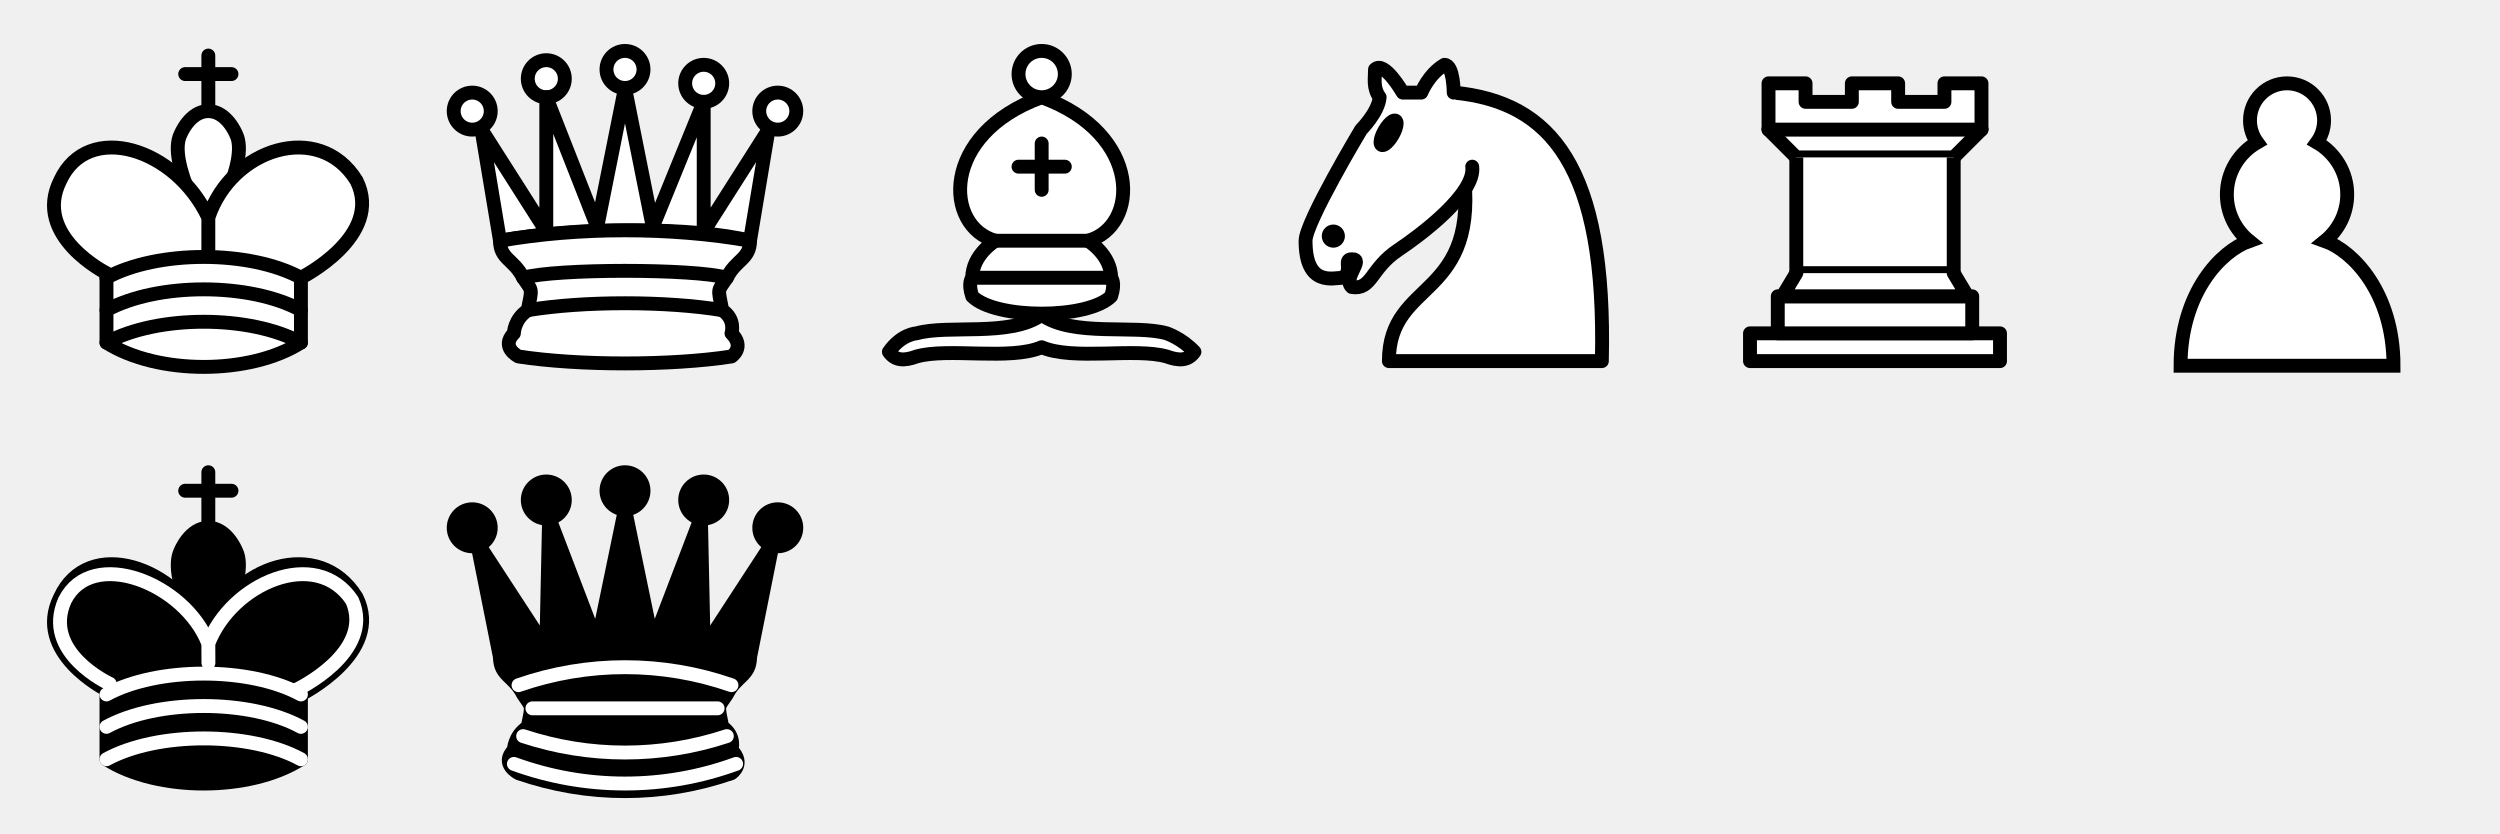
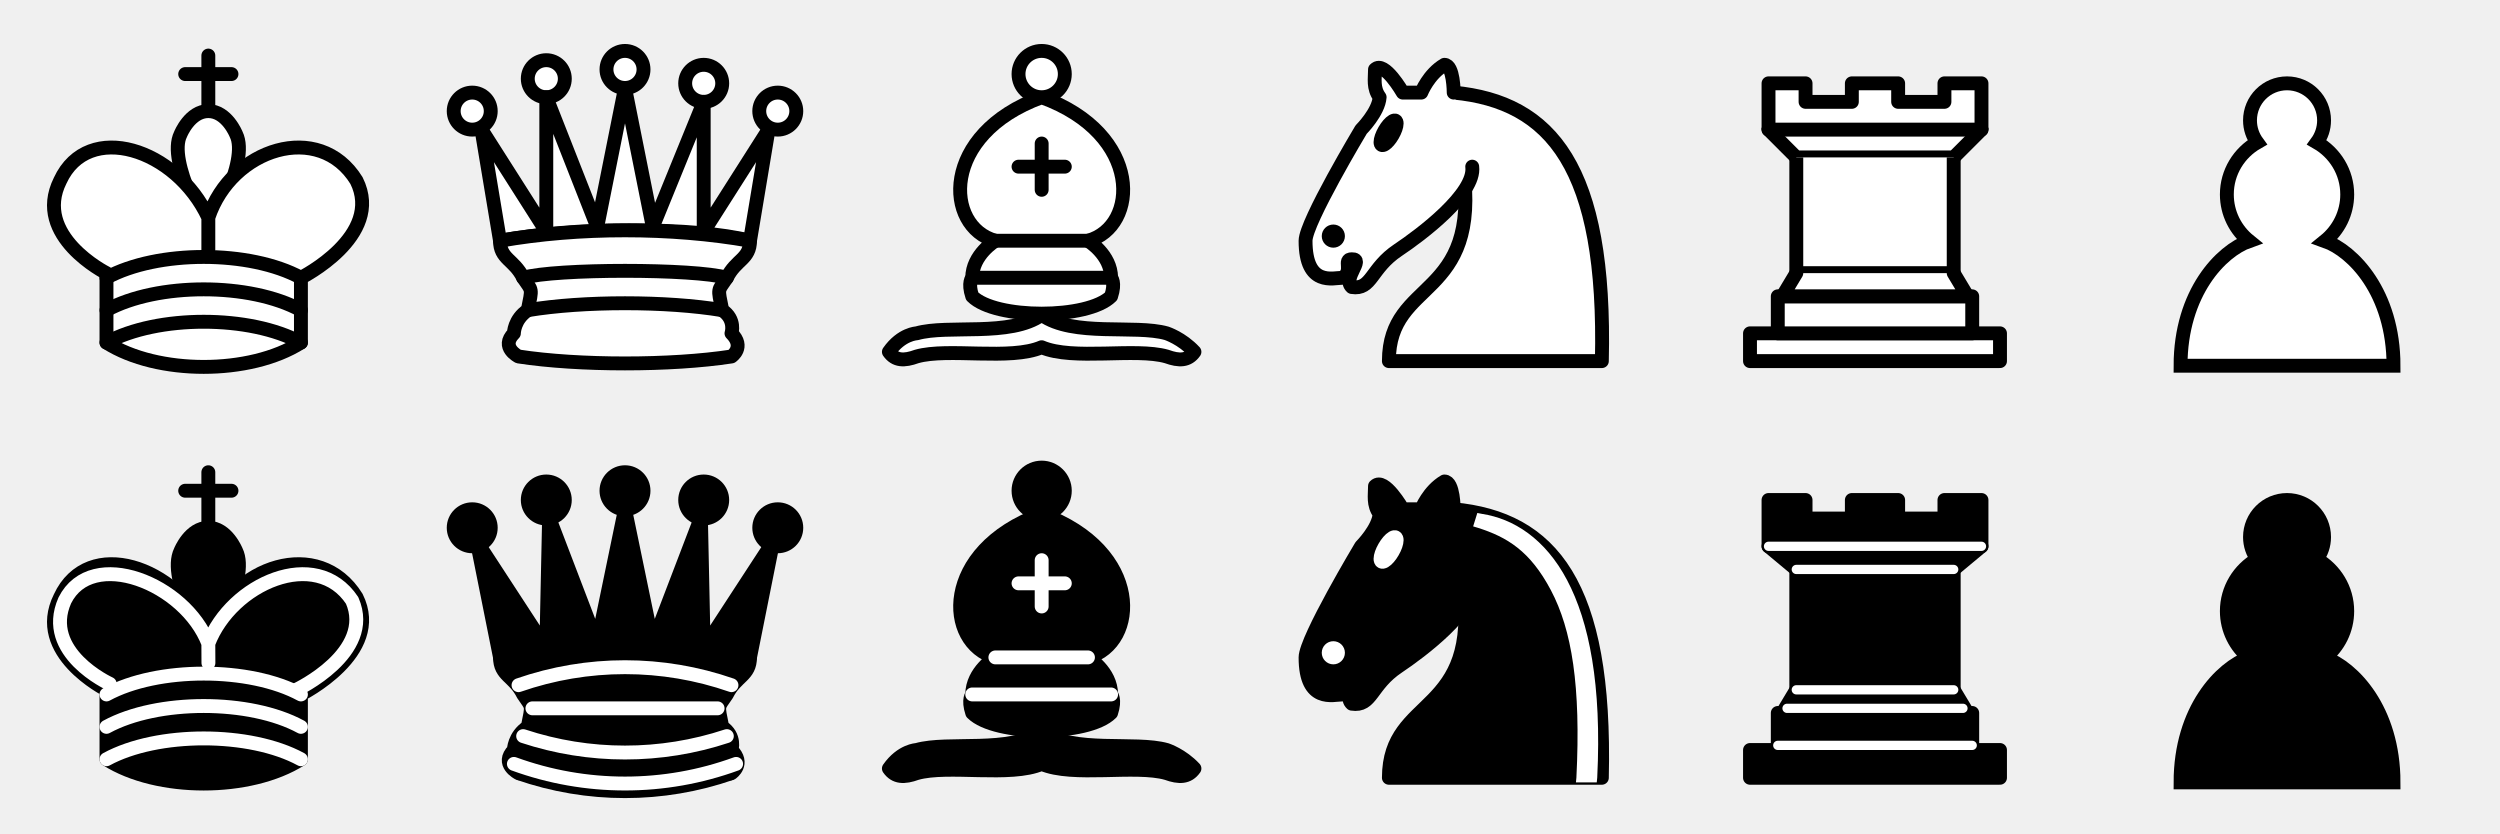
<svg xmlns="http://www.w3.org/2000/svg" viewBox="0 0 2700 900">
  <g style="fill: none; stroke: #000000; stroke-width: 15; stroke-linecap: round; stroke-linejoin: round;" transform="translate(0,0)">
    <path d="M 225 116.3 L 225 60" style="stroke-linejoin: miter;" />
    <path d="M 200 80 L 250 80" style="stroke-linejoin: miter;" />
    <path d="M 225 250 C 225 250 270 175 255 145 C 255 145 245 120 225 120 C 205 120 195 145 195 145 C 180 175 225 250 225 250" style="fill: #ffffff; stroke: #000000; stroke-linecap: butt; stroke-linejoin: miter;" />
    <path d="M 115 370 C 170 405 270 405 325 370 L 325 300 C 325 300 415 255 385 195 C 345 130 250 160 225 235 L 225 270 L 225 235 C 190 160 95 130 65 195 C 35 255 115 295 115 295 L 115 370 Z" style="fill: #ffffff; stroke: #000000;" />
    <path d="M 115 300 C 170 270 270 270 325 300" />
    <path d="M 115 335 C 170 305 270 305 325 335" />
    <path d="M 115 370 C 170 340 270 340 325 370" />
  </g>
  <g style="fill: #ffffff; stroke: #000000; stroke-width: 15; stroke-linecap: round; stroke-linejoin: round;" transform="translate(450,0)">
    <path d="M 80 120 A 20 20 90 1 1 40 120 A 20 20 90 1 1 80 120 z" />
    <path d="M 245 75 A 20 20 90 1 1 205 75 A 20 20 90 1 1 245 75 Z" />
    <path d="M 410 120 A 20 20 90 1 1 370 120 A 20 20 90 1 1 410 120 Z" />
    <path d="M 160 85 A 20 20 90 1 1 120 85 A 20 20 90 1 1 160 85 Z" />
    <path d="M 330 90 A 20 20 90 1 1 290 90 A 20 20 90 1 1 330 90 z" />
    <path d="M 90 260 C 175 245 300 245 360 260 L 380 140 L 310 250 L 310 110 L 255 245 L 225 95 L 195 245 L 140 105 L 140 250 L 70 140 L 90 260 Z" style="stroke-linecap:butt;" />
    <path d="M 90 260 C 90 280 105 280 115 300 C 125 315 125 310 120 335 C 105 345 105 360 105 360 C 90 375 110 385 110 385 C 175 395 275 395 340 385 C 340 385 355 375 340 360 C 340 360 345 345 330 335 C 325 310 325 315 335 300 C 345 280 360 280 360 260 C 275 245 175 245 90 260 Z" style="stroke-linecap:butt;" />
    <path d="M 115 300 C 150 290 300 290 335 300" style="fill: none;" />
    <path d="M 120 335 C 180 325 270 325 330 335" style="fill:none;" />
  </g>
  <g style="fill: #ffffff; stroke: #000000; stroke-width: 15; stroke-linecap: butt; stroke-linejoin: round;" transform="translate(900,0)">
    <path d="M 90 360 C 123.9 350.3 191.1 364.3 225 340 C 258.9 364.3 326.1 350.3 360 360 C 360 360 376.5 365.4 390 380 C 383.2 389.7 373.5 389.9 360 385 C 326.1 375.3 258.9 389.6 225 375 C 191.1 389.6 123.9 375.3 90 385 C 76.46 389.9 66.77 389.7 60 380 C 73.54 360.6 90 360 90 360 z" />
    <path d="M 150 320 C 175 345 275 345 300 320 C 305 305 300 300 300 300 C 300 275 275 260 275 260 C 330 245 335 145 225 105 C 115 145 120 245 175 260 C 175 260 150 275 150 300 C 150 300 145 305 150 320 Z" />
    <path d="M 250 80 A 25 25 90 1 1 200 80 A 25 25 90 1 1 250 80 Z" />
    <path d="M 175 260 L 275 260 M 150 300 L 300 300 M 225 155 L 225 205 M 200 180 L 250 180" style="fill: none; stroke-linecap: round; stroke-linejoin: miter;" />
  </g>
  <g style="fill: none; stroke: #000000; stroke-width: 15; stroke-linecap:round; stroke-linejoin:round;" transform="translate(1350,0)">
    <path d="M 220 100 C 325 110 385 180 380 390 L 150 390 C 150 300 250 325 230 180" style="fill: #ffffff;" />
    <path d="M 240 180 C 243.8 209.1 184.5 253.7 160 270 C 130 290 131.8 313.4 110 310 C 99.58 300.6 124.1 279.6 110 280 C 100 280 111.9 292.3 100 300 C 90 300 59.97 310 60 260 C 60 240 120 140 120 140 C 120 140 138.9 121 140 105 C 132.7 95.06 135 85 135 75 C 145 65 165 100 165 100 L 185 100 C 185 100 192.8 80.08 210 70 C 220 70 220 100 220 100" style="fill: #ffffff;" />
    <path d="M 95 255 A 5 5 90 1 1 85 255 A 5 5 90 1 1 95 255 Z" style="fill: #000000;" />
    <path d="M 154.006 145.933 A 15 5 -60 1 1 145.346 140.933 A 15 5 -60 1 1 154.006 145.933 Z" style="fill: 000000;" />
  </g>
  <g style="fill: #ffffff; stroke: #000000; stroke-width: 15; stroke-linecap: butt; stroke-linejoin: round;" transform="translate(1800,0)">
    <path d="M 90 390 L 360 390 L 360 360 L 90 360 L 90 390 Z" />
    <path d="M 120 360 L 120 320 L 330 320 L 330 360 L 120 360 z" />
    <path d="M 110 140 L 110 90 L 150 90 L 150 110 L 200 110 L 200 90 L 250 90 L 250 110 L 300 110 L 300 90 L 340 90 L 340 140" />
    <path d="M 340 140 L 310 170 L 140 170 L 110 140" style="stroke-linecap: round;" />
    <path d="M 310 170 L 310 295 L 140 295 L 140 170" style=" stroke-linejoin:miter;" />
    <path d="M 310 295 L 325 320 L 125 320 L 140 295" style="stroke-linecap: round;" />
    <path d="M 110 140 L 340 140" style="fill: none; stroke-linecap: round; stroke-linejoin: miter;" />
  </g>
  <g transform="translate(2250,0)">
    <path d="M 220 90 C 197.9 90 180 107.9 180 130 C 180 138.9 182.9 147.1 187.8 153.8 C 168.3 165 155 185.9 155 210 C 155 230.3 164.4 248.4 179.1 260.3 C 149.1 270.9 105 315.8 105 395 L 335 395 C 335 315.8 290.9 270.9 260.9 260.3 C 275.6 248.4 285 230.3 285 210 C 285 185.9 271.7 165 252.2 153.8 C 257.1 147.1 260 138.9 260 130 C 260 107.9 242.1 90 220 90 z" style="fill: #ffffff; stroke: #000000; stroke-width: 15; stroke-linecap: round; stroke-linejoin: miter;" />
  </g>
  <g style="fill: none; stroke: #000000; stroke-width: 15; stroke-linecap: round; stroke-linejoin: round;" transform="translate(0,450)">
    <path d="M 225 116.3 L 225 60" style="stroke-linejoin: miter;" />
    <path d="M 225 250 C 225 250 270 175 255 145 C 255 145 245 120 225 120 C 205 120 195 145 195 145 C 180 175 225 250 225 250" style="fill:#000000;fill-opacity:1; stroke-linecap:butt; stroke-linejoin:miter;" />
    <path d="M 115 370 C 170 405 270 405 325 370 L 325 300 C 325 300 415 255 385 195 C 345 130 250 160 225 235 L 225 270 L 225 235 C 190 160 95 130 65 195 C 35 255 115 295 115 295 L 115 370 Z" style="fill:#000000;" />
    <path d="M 200 80 L 250 80" style="stroke-linejoin: miter;" />
    <path d="M 320 295 C 320 295 405 255 380.3 198.5 C 341.5 140 250 180 225 245 L 225.1 266 L 225 245 C 200 180 99.06 140 69.97 198.5 C 45 255 118.5 288.5 118.5 288.5" style="stroke: #ffffff;" />
    <path d="M 115 300 C 170 270 270 270 325 300 M 115 335 C 170 305 270 305 325 335 M 115 370 C 170 340 270 340 325 370" style="stroke: #ffffff;" />
  </g>
  <g style="opacity:1; fill: none; stroke: #000000; stroke-width: 15; stroke-linecap: round; stroke-linejoin: round;" transform="translate(450,450)">
    <g style="fill: #000000; stroke:none;">
      <circle cx="60" cy="120" r="27.5" />
      <circle cx="140" cy="90" r="27.5" />
      <circle cx="225" cy="80" r="27.5" />
      <circle cx="310" cy="90" r="27.5" />
      <circle cx="390" cy="120" r="27.5" />
    </g>
    <path d="M 90 260 C 175 245 300 245 360 260 L 385 135 L 310 250 L 307 109 L 255 245 L 225 100 L 195 245 L 143 109 L 140 250 L 65 135 L 90 260 Z" style="fill: #000000; stroke-linecap: butt;" />
    <path d="M 90 260 C 90 280 105 280 115 300 C 125 315 125 310 120 335 C 105 345 105 360 105 360 C 90 375 110 385 110 385 C 175 395 275 395 340 385 C 340 385 355 375 340 360 C 340 360 345 345 330 335 C 325 310 325 315 335 300 C 345 280 360 280 360 260 C 275 245 175 245 90 260 Z" style="fill: #000000; stroke-linecap: butt;" />
    <path d="M 110 385 A 350 350 90 0 0 340 385" style="stroke-linecap: butt;" />
    <path d="M 110 290 A 350 350 90 0 1 340 290" style="stroke: #ffffff;" />
    <path d="M 125 315 L 325 315" style="stroke: #ffffff;" />
    <path d="M 115 345 A 350 350 90 0 0 335 345" style="stroke: #ffffff;" />
    <path d="M 105 375 A 350 350 90 0 0 345 375" style="stroke: #ffffff;" />
  </g>
+   <g style="fill: #000000; stroke: #000000; stroke-width:15; stroke-linecap: butt; stroke-linejoin: round;" transform="translate(900,450)">
+     <path d="M 90 360 C 123.9 350.3 191.1 364.3 225 340 C 258.9 364.3 326.1 350.3 360 360 C 360 360 376.5 365.4 390 380 C 383.2 389.7 373.5 389.9 360 385 C 326.1 375.3 258.9 389.6 225 375 C 191.1 389.6 123.9 375.3 90 385 C 76.46 389.9 66.77 389.7 60 380 C 73.54 360.6 90 360 90 360 Z" />
+     <path d="M 150 320 C 175 345 275 345 300 320 C 305 305 300 300 300 300 C 300 275 275 260 275 260 C 330 245 335 145 225 105 C 115 145 120 245 175 260 C 175 260 150 275 150 300 C 150 300 145 305 150 320 Z" />
+     <path d="M 250 80 A 25 25 90 1 1 200 80 A 25 25 90 1 1 250 80 Z" />
+     <path d="M 175 260 L 275 260 M 150 300 L 300 300 M 225 155 L 225 205 M 200 180 L 250 180" style="fill: none; stroke: #ffffff; stroke-linecap: round; stroke-linejoin: miter;" />
+   </g>
+   <g style="fill: #ffffff; stroke: #000000; stroke-width: 15; stroke-linecap: round; stroke-linejoin: round;" transform="translate(1350,450)">
+     <path d="M 220 100 C 325 110 385 180 380 390 L 150 390 C 150 300 250 325 230 180" style="fill:#000000;" />
+     <path d="M 240 180 C 243.8 209.1 184.5 253.7 160 270 C 130 290 131.8 313.4 110 310 C 99.58 300.6 124.1 279.6 110 280 C 100 280 111.9 292.3 100 300 C 90 300 59.97 310 60 260 C 60 240 120 140 120 140 C 120 140 138.9 121 140 105 C 132.7 95.06 135 85 135 75 C 145 65 165 100 165 100 L 185 100 C 185 100 192.8 80.08 210 70 C 220 70 220 100 220 100" style="fill:#000000;" />
+     <path d="M 95 255 A 5 5 90 1 1 85 255 A 5 5 90 1 1 95 255 Z" style="stroke: #ffffff;" />
+     <path d="M 154.006 145.933 A 15 5 -60 1 1 145.346 140.933 A 15 5 -60 1 1 154.006 145.933 z" style="stroke:#ffffff;" />
+     <path d="M 245.5 104 L 241 118.5 L 246 120 C 277.5 130 302.5 144.9 325 187.5 C 347.5 230.1 357.5 290.6 352.5 390 L 352 395 L 374.5 395 L 375 390 C 380 289.4 366.2 221.5 342.5 176.6 C 318.8 131.7 284.6 110.2 250.6 105 L 245.5 104 Z" style="stroke:none;" />
+   </g>
+   <g style="fill: none; stroke: #ffffff; stroke-width: 10; stroke-linecap: round; stroke-linejoin: miter;" transform="translate(1800,450)">
+     <g style="fill: #000000; stroke: #000000; stroke-width: 15; stroke-linecap: butt; stroke-linejoin: round;">
+       <path d="M 90 390 L 360 390 L 360 360 L 90 360 L 90 390 Z" />
+       <path d="M 125 320 L 140 295 L 310 295 L 325 320 L 125 320 Z" />
+       <path d="M 120 360 L 120 320 L 330 320 L 330 360 L 120 360 Z" />
+       <path d="M 140 295 L 140 165 L 310 165 L 310 295 L 140 295 Z" style="stroke-linejoin: miter;" />
+       <path d="M 140 165 L 110 140 L 340 140 L 310 165 L 140 165 Z" />
+       <path d="M 110 140 L 110 90 L 150 90 L 150 110 L 200 110 L 200 90 L 250 90 L 250 110 L 300 110 L 300 90 L 340 90 L 340 140 L 110 140 Z" />
+     </g>
+     <path d="M 120 355 L 330 355 L 330 355" />
+     <path d="M 130 315 L 320 315" />
+     <path d="M 140 295 L 310 295" />
+     <path d="M 140 165 L 310 165" />
+     <path d="M 110 140 L 340 140" />
+   </g>
+   <g transform="translate(2250,450)">
+     <path d="M 220 90 C 197.9 90 180 107.9 180 130 C 180 138.9 182.9 147.1 187.8 153.8 C 168.3 165 155 185.9 155 210 C 155 230.3 164.4 248.4 179.1 260.3 C 149.1 270.9 105 315.8 105 395 L 335 395 C 335 315.8 290.9 270.9 260.9 260.3 C 275.6 248.4 285 230.3 285 210 C 285 185.9 271.7 165 252.2 153.8 C 257.1 147.1 260 138.9 260 130 C 260 107.9 242.1 90 220 90 Z" style="fill: #000000; stroke: #000000; stroke-width: 15; stroke-linecap: round; stroke-linejoin: miter;" />
+   </g>
</svg>
